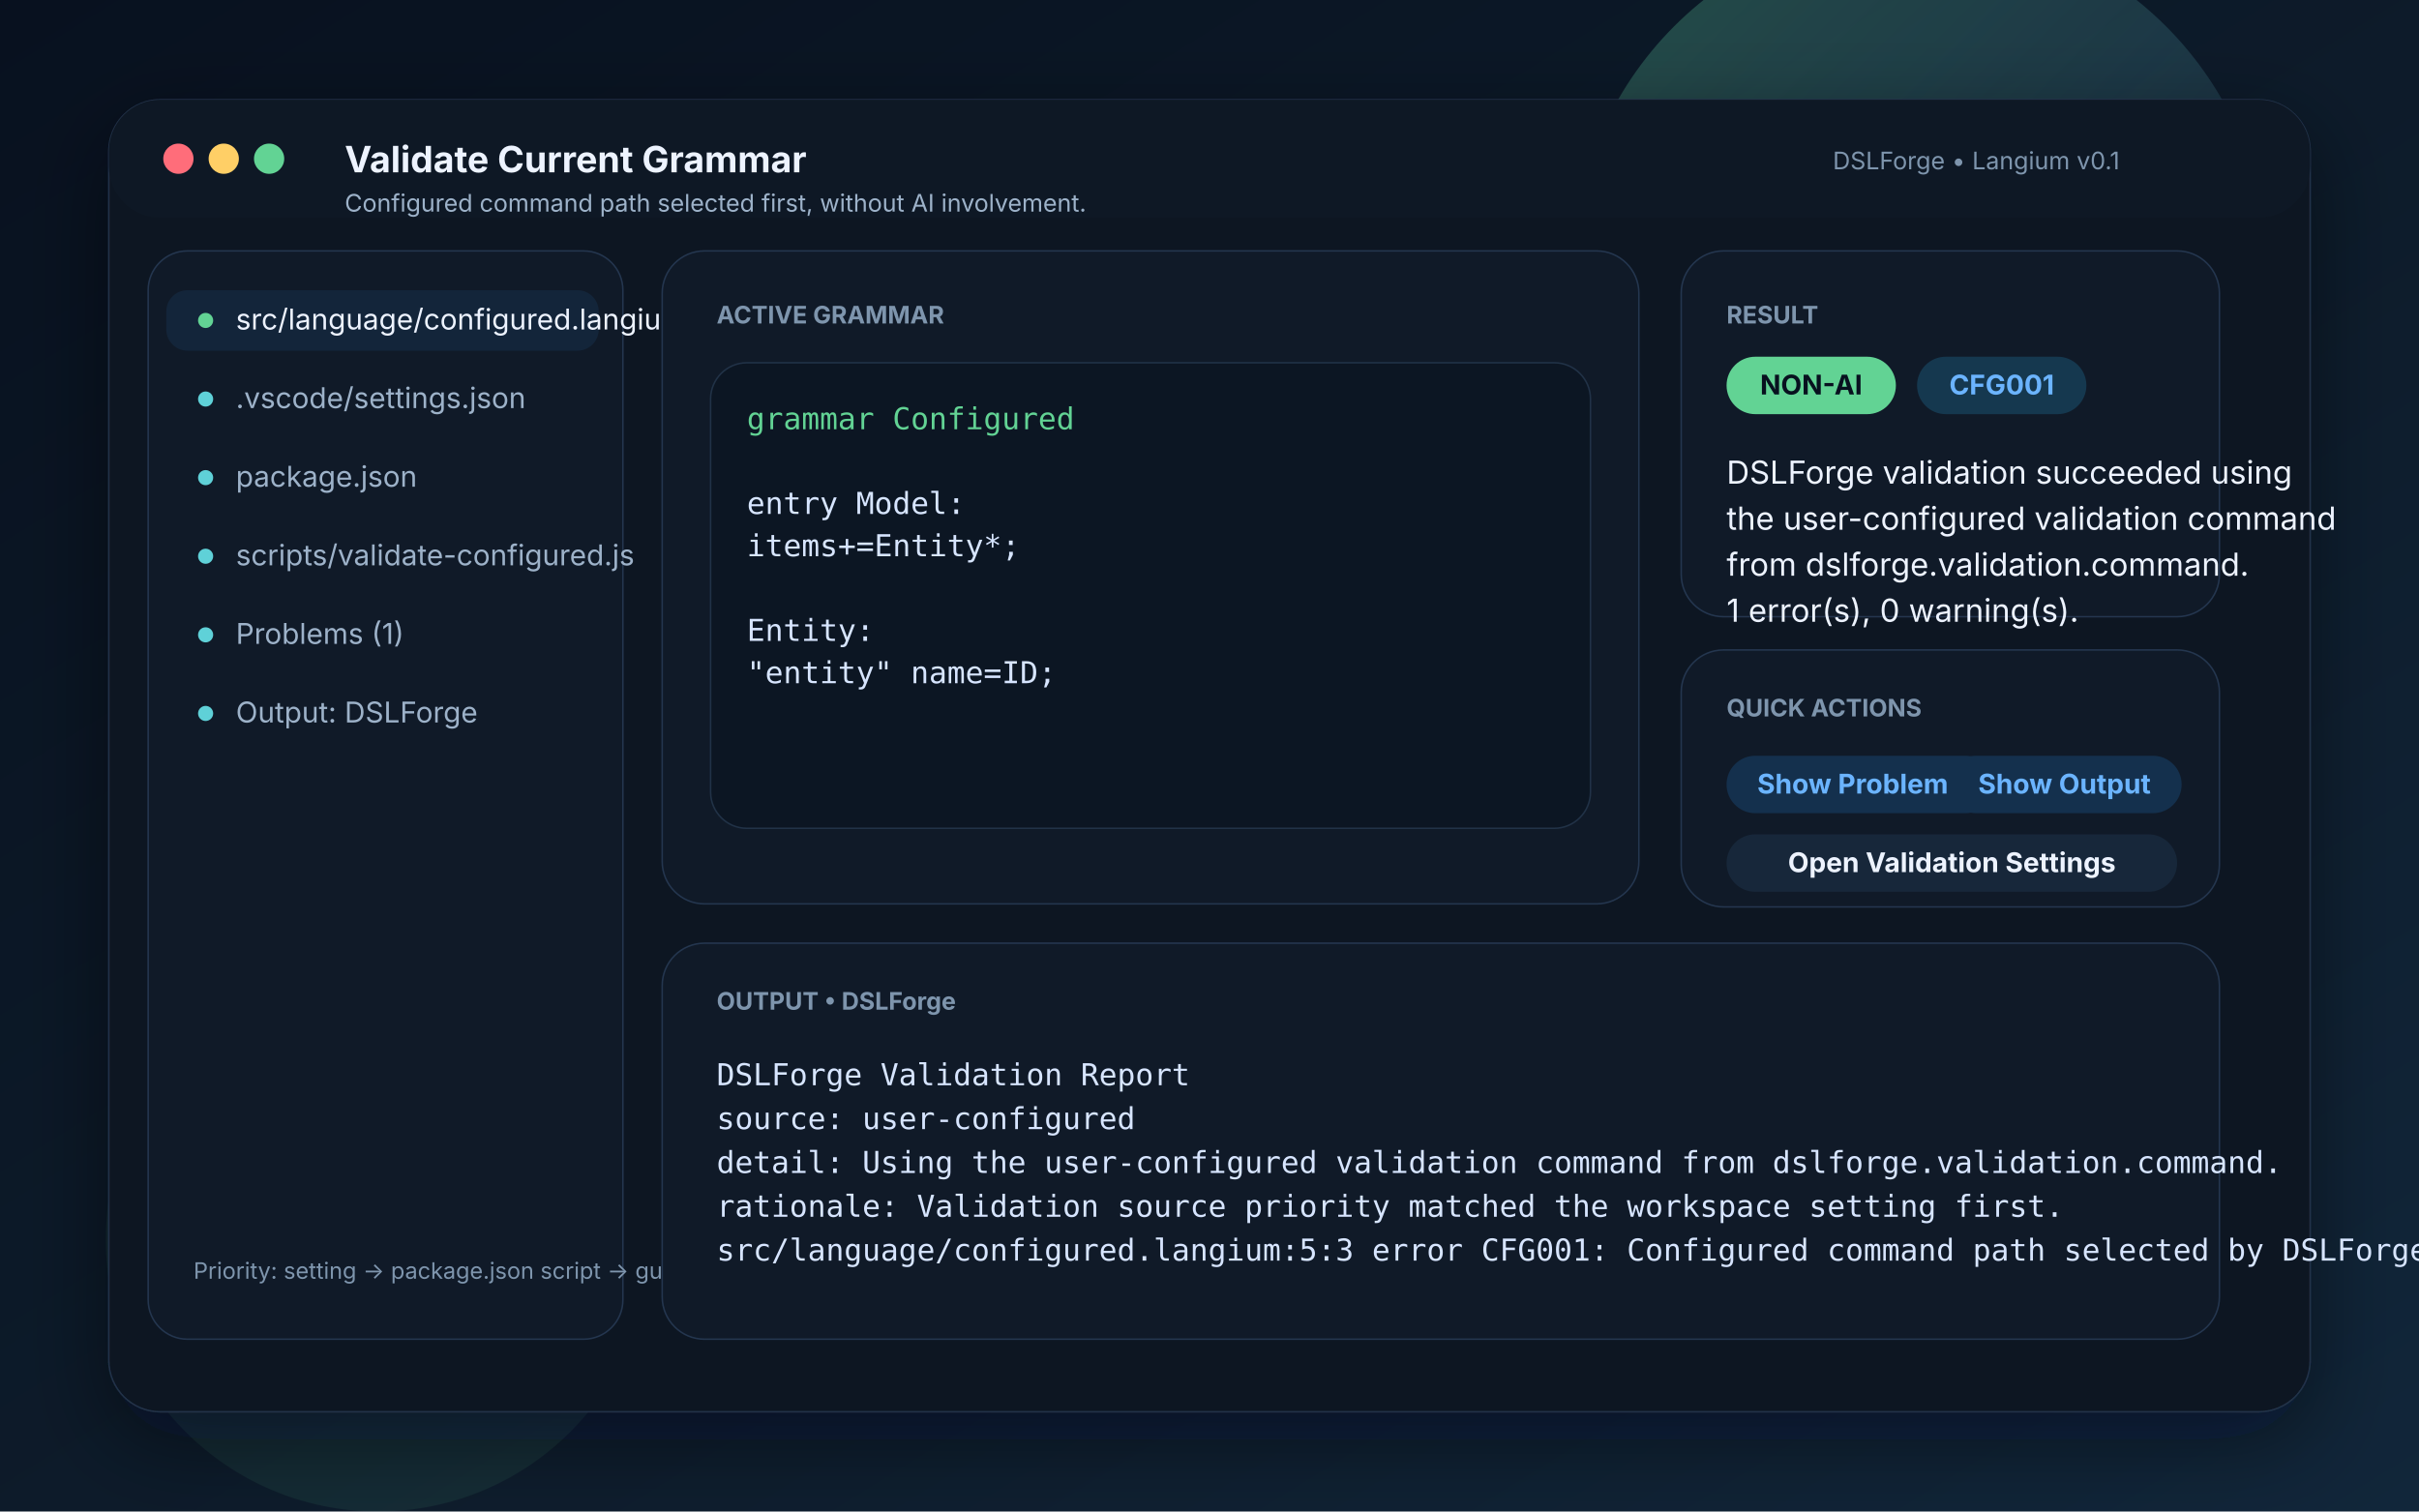
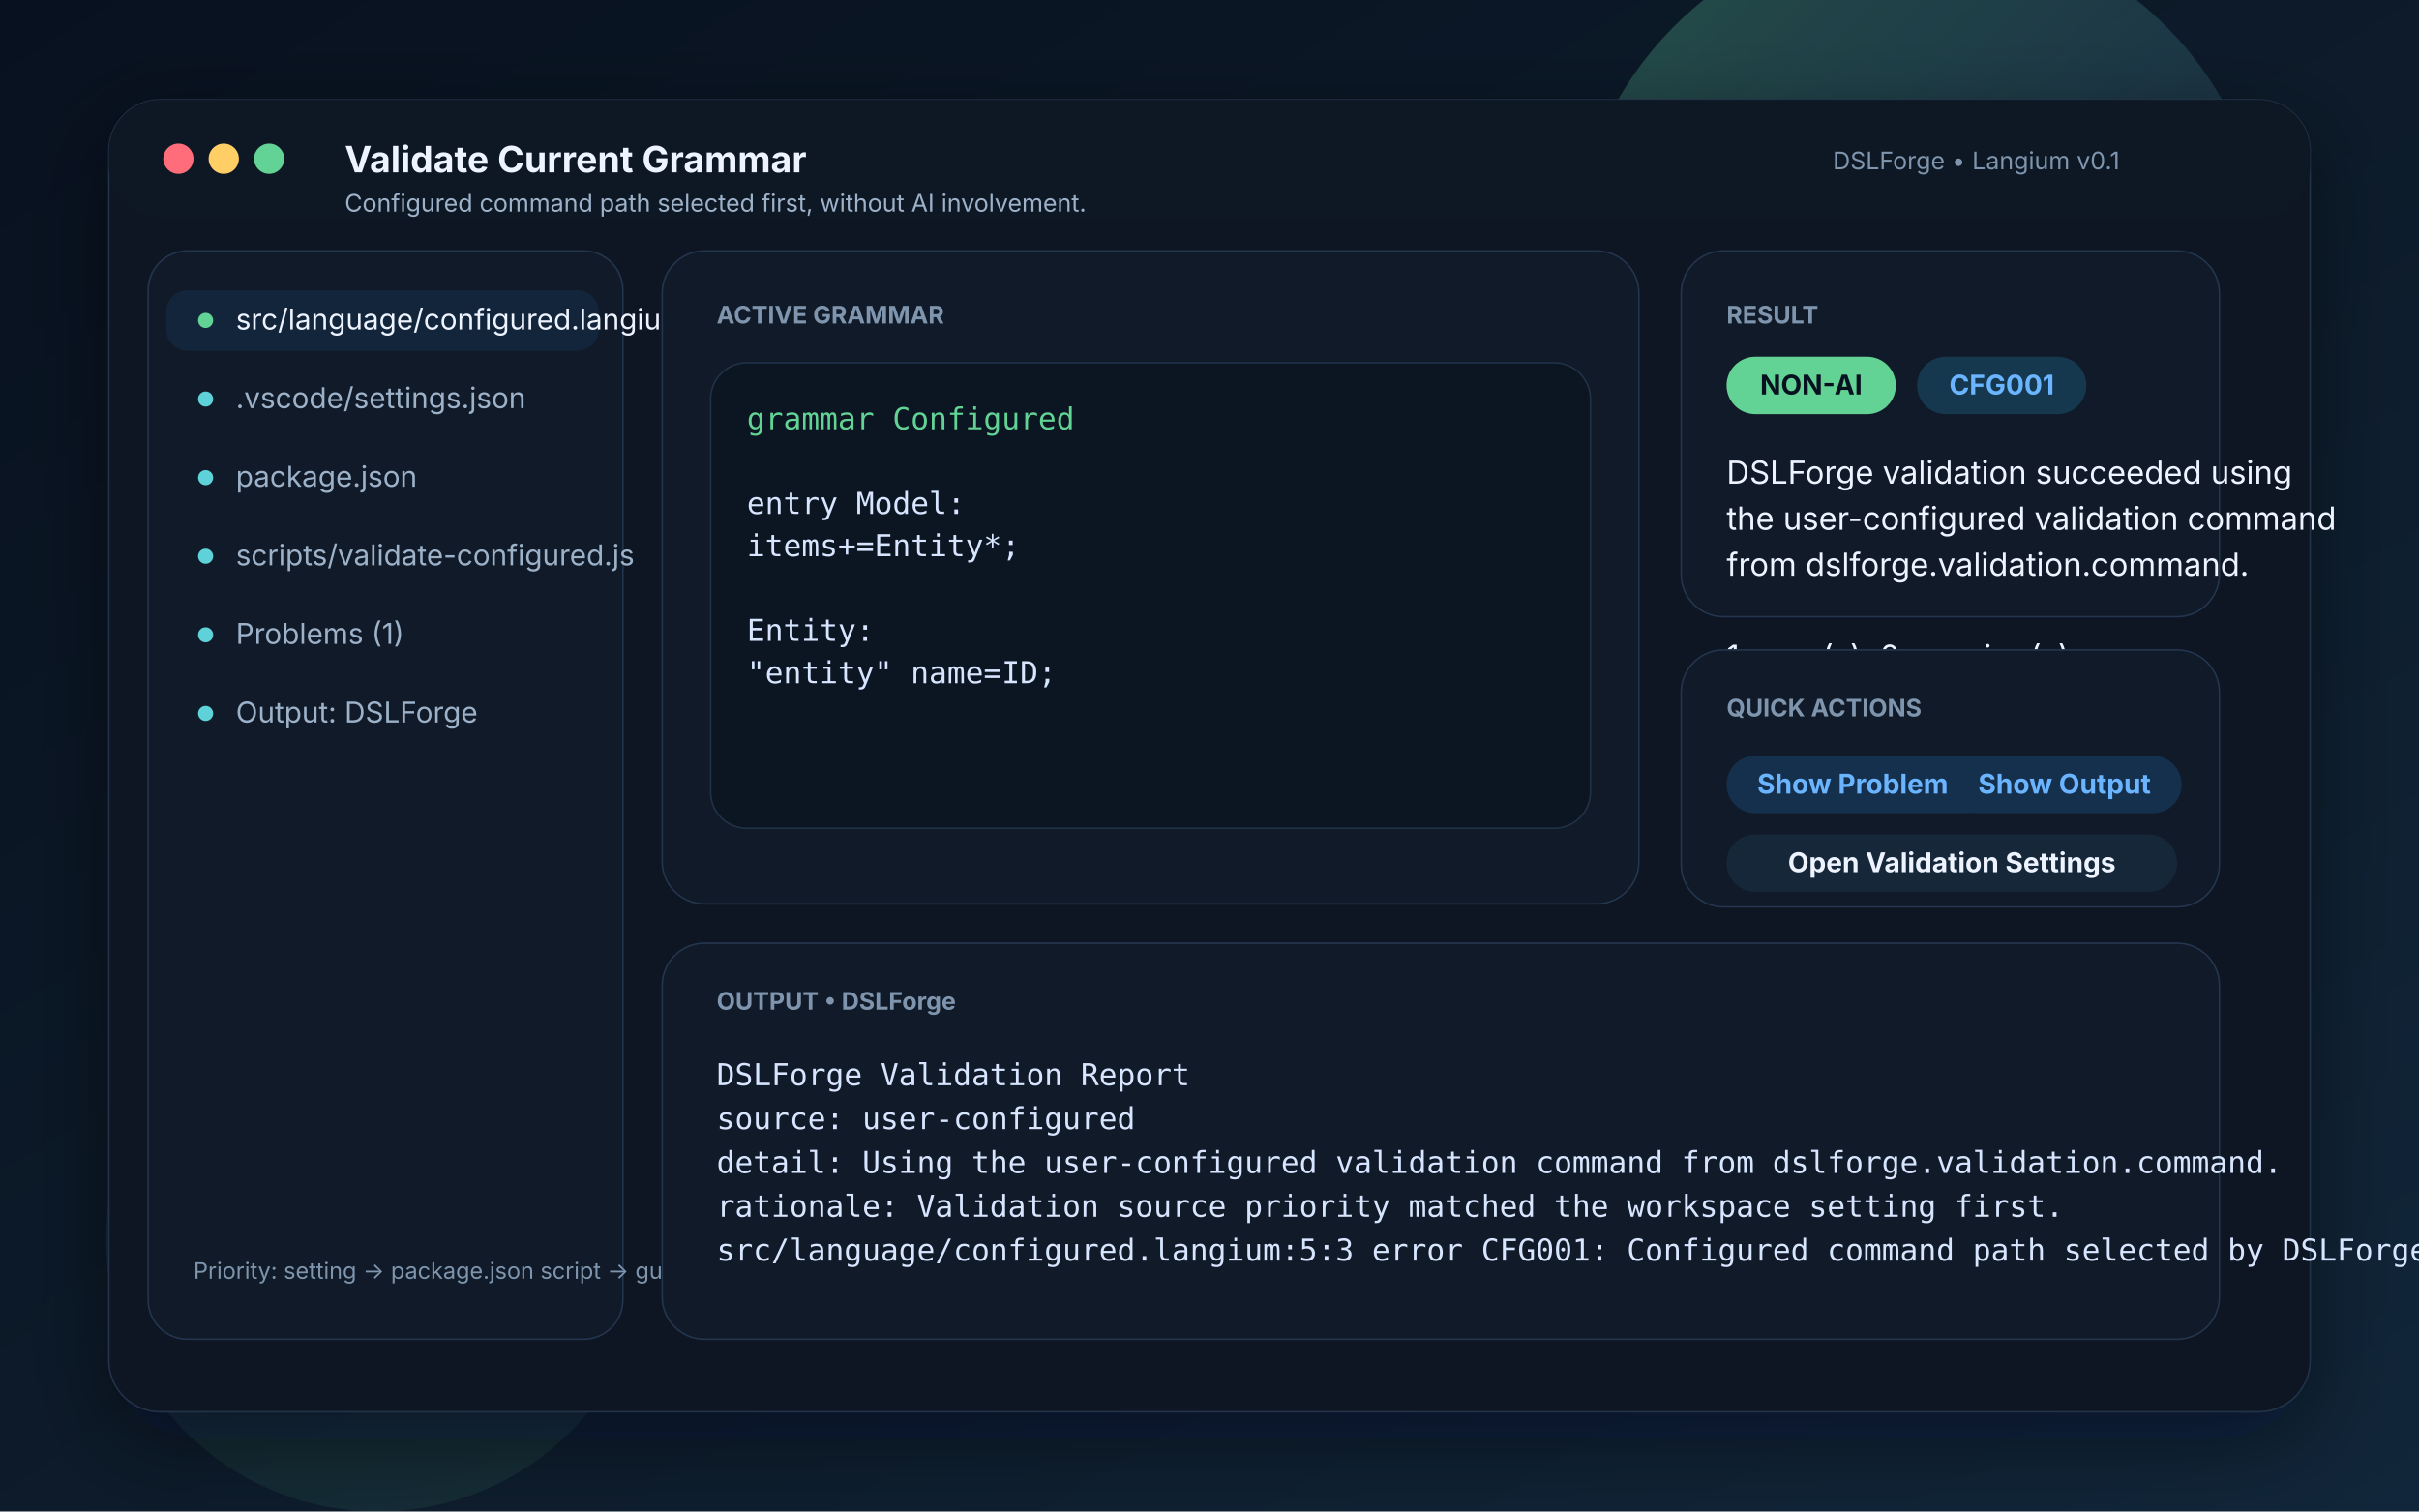
<svg xmlns="http://www.w3.org/2000/svg" width="1600" height="1000" viewBox="0 0 1600 1000">
  <defs>
    <linearGradient id="bg" x1="0" y1="0" x2="1" y2="1">
      <stop offset="0%" stop-color="#08111f" />
      <stop offset="52%" stop-color="#0d1b2a" />
      <stop offset="100%" stop-color="#11263a" />
    </linearGradient>
    <linearGradient id="glow" x1="0" y1="0" x2="1" y2="1">
      <stop offset="0%" stop-color="#62d394" stop-opacity="0.30" />
      <stop offset="100%" stop-color="#6bb4ff" stop-opacity="0.06" />
    </linearGradient>
    <filter id="shadow" x="-20%" y="-20%" width="140%" height="140%">
      <feDropShadow dx="0" dy="18" stdDeviation="28" flood-color="#030813" flood-opacity="0.45" />
    </filter>
  </defs>
  <rect width="1600" height="1000" fill="url(#bg)" />
  <circle cx="1270" cy="180" r="230" fill="url(#glow)" />
  <circle cx="250" cy="820" r="180" fill="#62d394" opacity="0.08" />
  <rect x="72" y="66" width="1456" height="868" rx="34" fill="#0b1420" stroke="#223248" filter="url(#shadow)" />
  <rect x="72" y="66" width="1456" height="78" rx="34" fill="#0e1825" />
  <circle cx="118" cy="105" r="10" fill="#ff6d7a" />
  <circle cx="148" cy="105" r="10" fill="#ffcf66" />
  <circle cx="178" cy="105" r="10" fill="#62d394" />
  <text x="228" y="114" fill="#edf3ff" font-size="24" font-weight="700" font-family="SF Pro Text, Inter, Arial, sans-serif">Validate Current Grammar</text>
  <text x="228" y="140" fill="#9db2c9" font-size="16" font-family="SF Pro Text, Inter, Arial, sans-serif">Configured command path selected first, without AI involvement.</text>
  <text x="1402" y="112" fill="#7e95ad" font-size="16" text-anchor="end" font-family="SF Pro Text, Inter, Arial, sans-serif">DSLForge • Langium v0.1</text>
  <rect x="98" y="166" width="314" height="720" rx="26" fill="#101a28" stroke="#24364f" />
  <text x="128" y="208" fill="#7e95ad" font-size="16" font-weight="700" font-family="SF Pro Text, Inter, Arial, sans-serif">WORKSPACE</text>
  <rect x="110" y="192" width="286" height="40" rx="14" fill="#13253a" />
  <circle cx="136" cy="212" r="5" fill="#62d394" />
  <text x="156" y="218" fill="#edf3ff" font-size="19" font-family="SF Pro Text, Inter, Arial, sans-serif">src/language/configured.langium</text>
  <rect x="110" y="244" width="286" height="40" rx="14" fill="transparent" />
  <circle cx="136" cy="264" r="5" fill="#5fd1d8" />
  <text x="156" y="270" fill="#9db2c9" font-size="19" font-family="SF Pro Text, Inter, Arial, sans-serif">.vscode/settings.json</text>
  <rect x="110" y="296" width="286" height="40" rx="14" fill="transparent" />
  <circle cx="136" cy="316" r="5" fill="#5fd1d8" />
  <text x="156" y="322" fill="#9db2c9" font-size="19" font-family="SF Pro Text, Inter, Arial, sans-serif">package.json</text>
  <rect x="110" y="348" width="286" height="40" rx="14" fill="transparent" />
  <circle cx="136" cy="368" r="5" fill="#5fd1d8" />
  <text x="156" y="374" fill="#9db2c9" font-size="19" font-family="SF Pro Text, Inter, Arial, sans-serif">scripts/validate-configured.js</text>
  <rect x="110" y="400" width="286" height="40" rx="14" fill="transparent" />
  <circle cx="136" cy="420" r="5" fill="#5fd1d8" />
  <text x="156" y="426" fill="#9db2c9" font-size="19" font-family="SF Pro Text, Inter, Arial, sans-serif">Problems (1)</text>
  <rect x="110" y="452" width="286" height="40" rx="14" fill="transparent" />
  <circle cx="136" cy="472" r="5" fill="#5fd1d8" />
  <text x="156" y="478" fill="#9db2c9" font-size="19" font-family="SF Pro Text, Inter, Arial, sans-serif">Output: DSLForge</text>
  <text x="128" y="846" fill="#7e95ad" font-size="15" font-family="SF Pro Text, Inter, Arial, sans-serif">Priority: setting → package.json script → guidance</text>
  <rect x="438" y="166" width="646" height="432" rx="28" fill="#101a28" stroke="#24364f" />
  <text x="474" y="214" fill="#7e95ad" font-size="16" font-weight="700" font-family="SF Pro Text, Inter, Arial, sans-serif">ACTIVE GRAMMAR</text>
  <rect x="470" y="240" width="582" height="308" rx="24" fill="#0c1623" stroke="#213247" />
  <text x="494" y="284" fill="#62d394" font-size="20" font-weight="400" font-family="SFMono-Regular, Menlo, Consolas, monospace">
    <tspan x="494" dy="0">grammar Configured</tspan>
  </text>
  <text x="494" y="312" fill="#d7e5ff" font-size="20" font-weight="400" font-family="SFMono-Regular, Menlo, Consolas, monospace">
-     <tspan x="494" dy="0" />
+     <tspan x="494" dy="0"> </tspan>
  </text>
  <text x="494" y="340" fill="#d7e5ff" font-size="20" font-weight="400" font-family="SFMono-Regular, Menlo, Consolas, monospace">
    <tspan x="494" dy="0">entry Model:</tspan>
  </text>
  <text x="494" y="368" fill="#d7e5ff" font-size="20" font-weight="400" font-family="SFMono-Regular, Menlo, Consolas, monospace">
    <tspan x="494" dy="0">  items+=Entity*;</tspan>
  </text>
  <text x="494" y="396" fill="#d7e5ff" font-size="20" font-weight="400" font-family="SFMono-Regular, Menlo, Consolas, monospace">
-     <tspan x="494" dy="0" />
+     <tspan x="494" dy="0"> </tspan>
  </text>
  <text x="494" y="424" fill="#d7e5ff" font-size="20" font-weight="400" font-family="SFMono-Regular, Menlo, Consolas, monospace">
    <tspan x="494" dy="0">Entity:</tspan>
  </text>
  <text x="494" y="452" fill="#d7e5ff" font-size="20" font-weight="400" font-family="SFMono-Regular, Menlo, Consolas, monospace">
    <tspan x="494" dy="0">  "entity" name=ID;</tspan>
  </text>
  <rect x="1112" y="166" width="356" height="242" rx="28" fill="#101a28" stroke="#24364f" />
  <text x="1142" y="214" fill="#7e95ad" font-size="16" font-weight="700" font-family="SF Pro Text, Inter, Arial, sans-serif">RESULT</text>
  <rect x="1142" y="236" width="112" height="38" rx="19" fill="#62d394" />
  <text x="1198" y="261" text-anchor="middle" fill="#08111f" font-size="18" font-weight="700" font-family="SF Pro Text, Inter, Arial, sans-serif">NON-AI</text>
  <rect x="1268" y="236" width="112" height="38" rx="19" fill="#15384f" />
  <text x="1324" y="261" text-anchor="middle" fill="#6bb4ff" font-size="18" font-weight="700" font-family="SF Pro Text, Inter, Arial, sans-serif">CFG001</text>
  <text x="1142" y="320" fill="#edf3ff" font-size="21" font-weight="400" font-family="SF Pro Text, Inter, Arial, sans-serif">
    <tspan x="1142" dy="0">DSLForge validation succeeded using</tspan>
    <tspan x="1142" dy="30.45">the user-configured validation command</tspan>
    <tspan x="1142" dy="30.45">from dslforge.validation.command.</tspan>
-     <tspan x="1142" dy="30.45" />
+     <tspan x="1142" dy="30.45"> </tspan>
    <tspan x="1142" dy="30.45">1 error(s), 0 warning(s).</tspan>
  </text>
  <rect x="1112" y="430" width="356" height="170" rx="28" fill="#101a28" stroke="#24364f" />
  <text x="1142" y="474" fill="#7e95ad" font-size="16" font-weight="700" font-family="SF Pro Text, Inter, Arial, sans-serif">QUICK ACTIONS</text>
  <rect x="1142" y="500" width="177" height="38" rx="19" fill="#14304d" />
  <text x="1230.5" y="525" text-anchor="middle" fill="#6bb4ff" font-size="18" font-weight="700" font-family="SF Pro Text, Inter, Arial, sans-serif">Show Problems</text>
  <rect x="1288" y="500" width="155" height="38" rx="19" fill="#14304d" />
  <text x="1365.5" y="525" text-anchor="middle" fill="#6bb4ff" font-size="18" font-weight="700" font-family="SF Pro Text, Inter, Arial, sans-serif">Show Output</text>
  <rect x="1142" y="552" width="298" height="38" rx="19" fill="#17273a" />
  <text x="1291" y="577" text-anchor="middle" fill="#edf3ff" font-size="18" font-weight="700" font-family="SF Pro Text, Inter, Arial, sans-serif">Open Validation Settings</text>
  <rect x="438" y="624" width="1030" height="262" rx="28" fill="#101a28" stroke="#24364f" />
  <text x="474" y="668" fill="#7e95ad" font-size="16" font-weight="700" font-family="SF Pro Text, Inter, Arial, sans-serif">OUTPUT • DSLForge</text>
  <text x="474" y="718" fill="#d7e5ff" font-size="20" font-weight="400" font-family="SFMono-Regular, Menlo, Consolas, monospace">
    <tspan x="474" dy="0">DSLForge Validation Report</tspan>
    <tspan x="474" dy="29">source: user-configured</tspan>
    <tspan x="474" dy="29">detail: Using the user-configured validation command from dslforge.validation.command.</tspan>
    <tspan x="474" dy="29">rationale: Validation source priority matched the workspace setting first.</tspan>
    <tspan x="474" dy="29">src/language/configured.langium:5:3 error CFG001: Configured command path selected by DSLForge</tspan>
  </text>
</svg>
